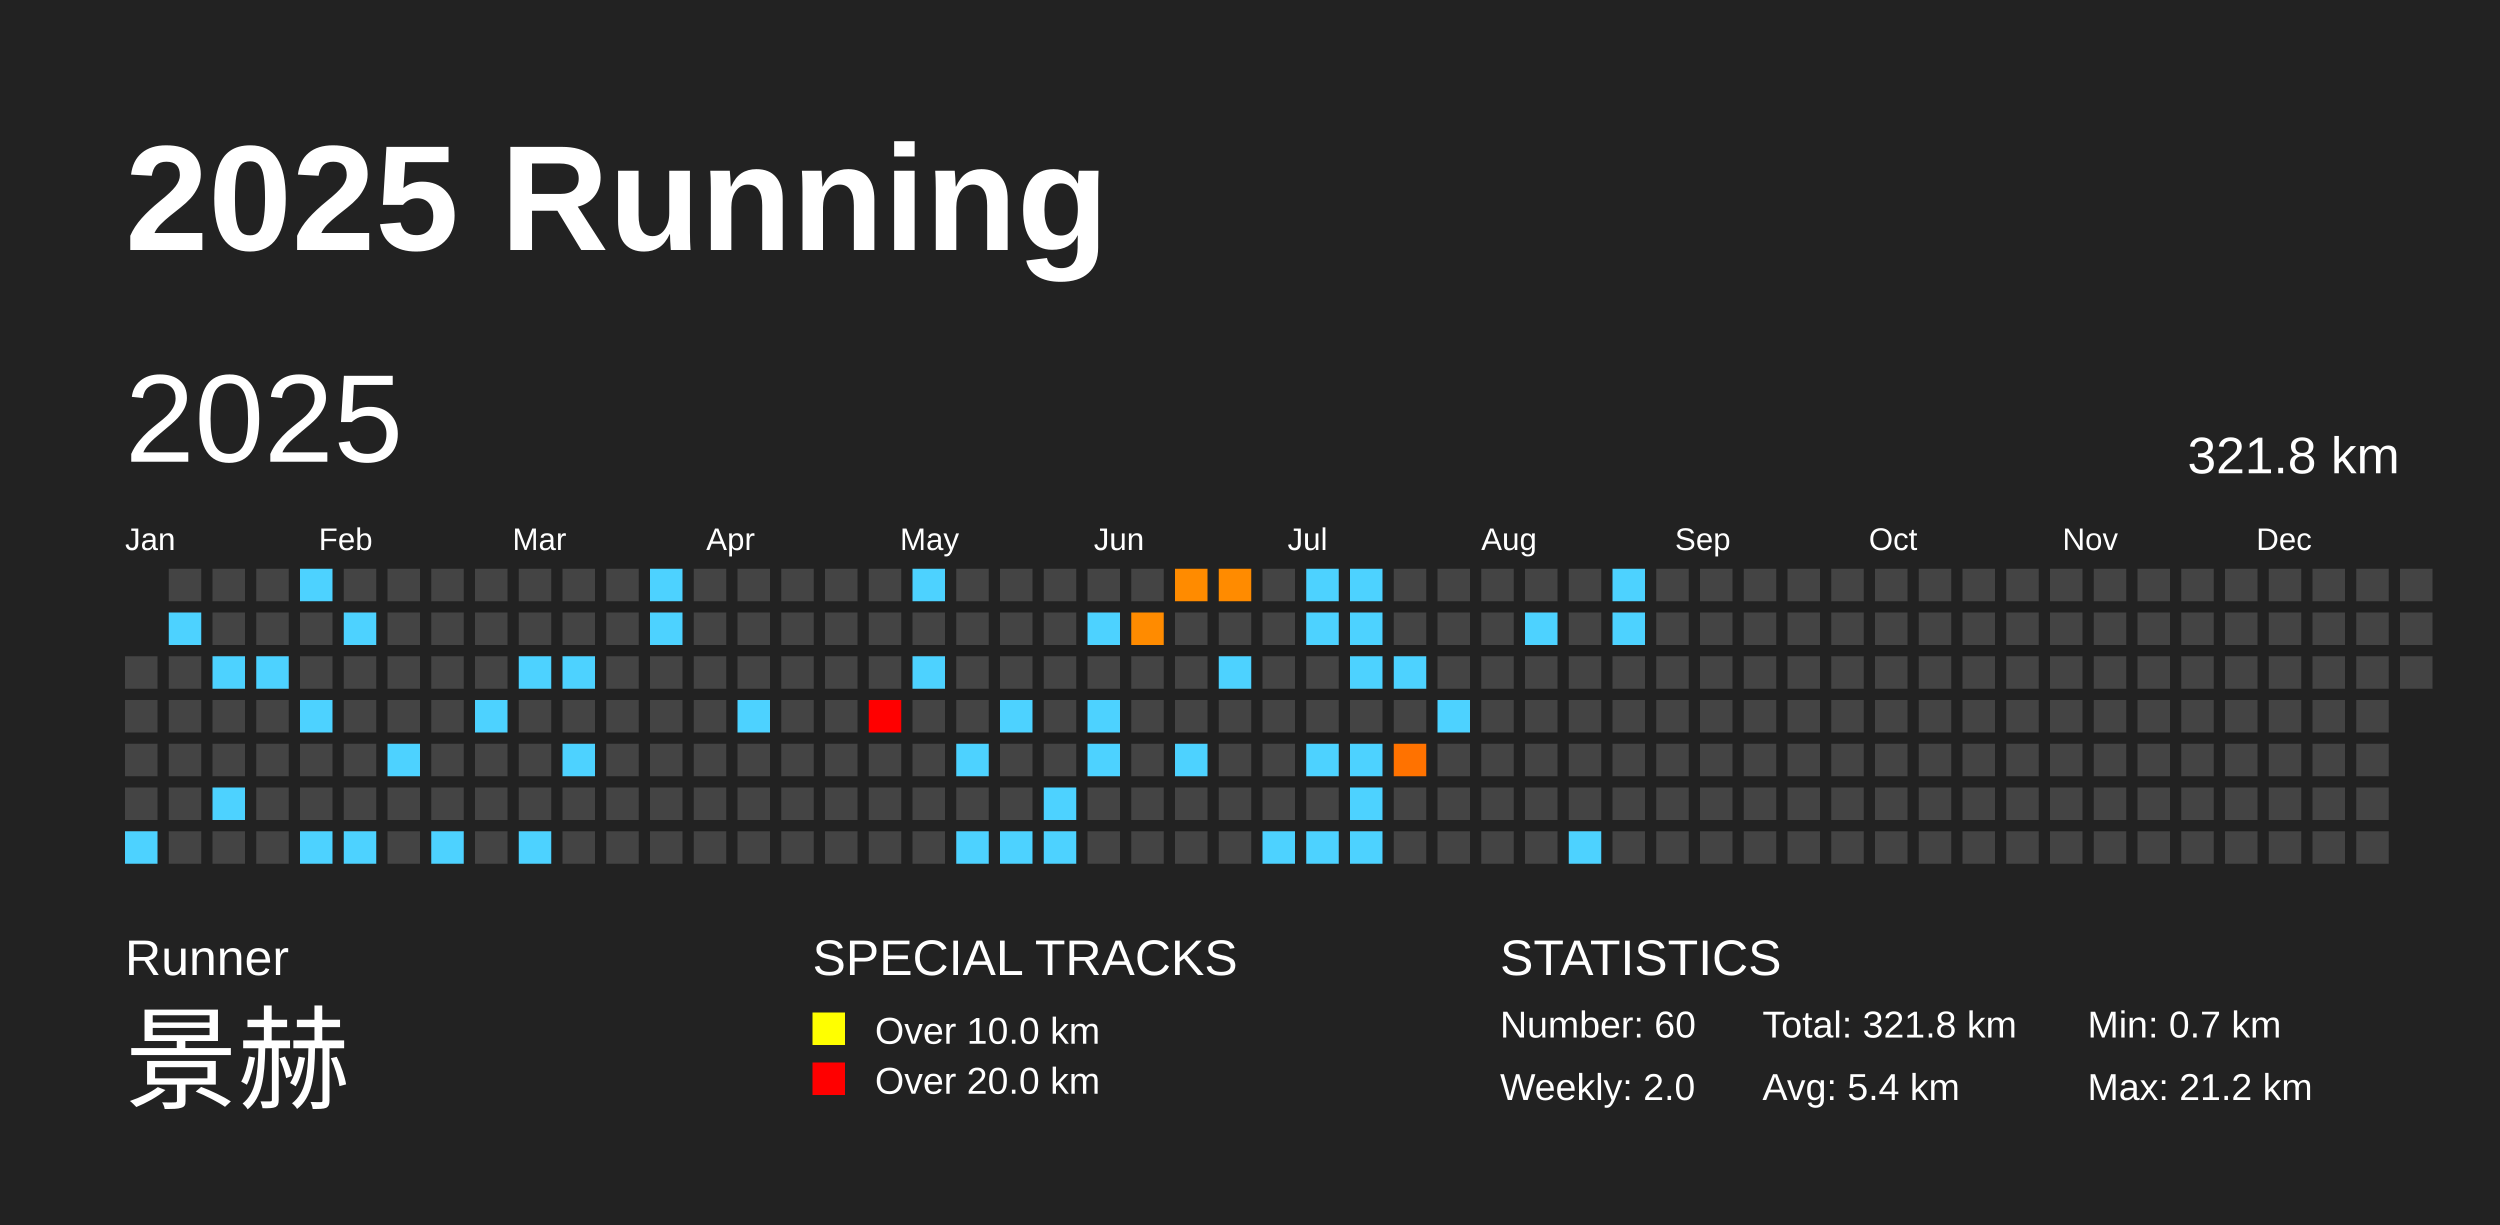
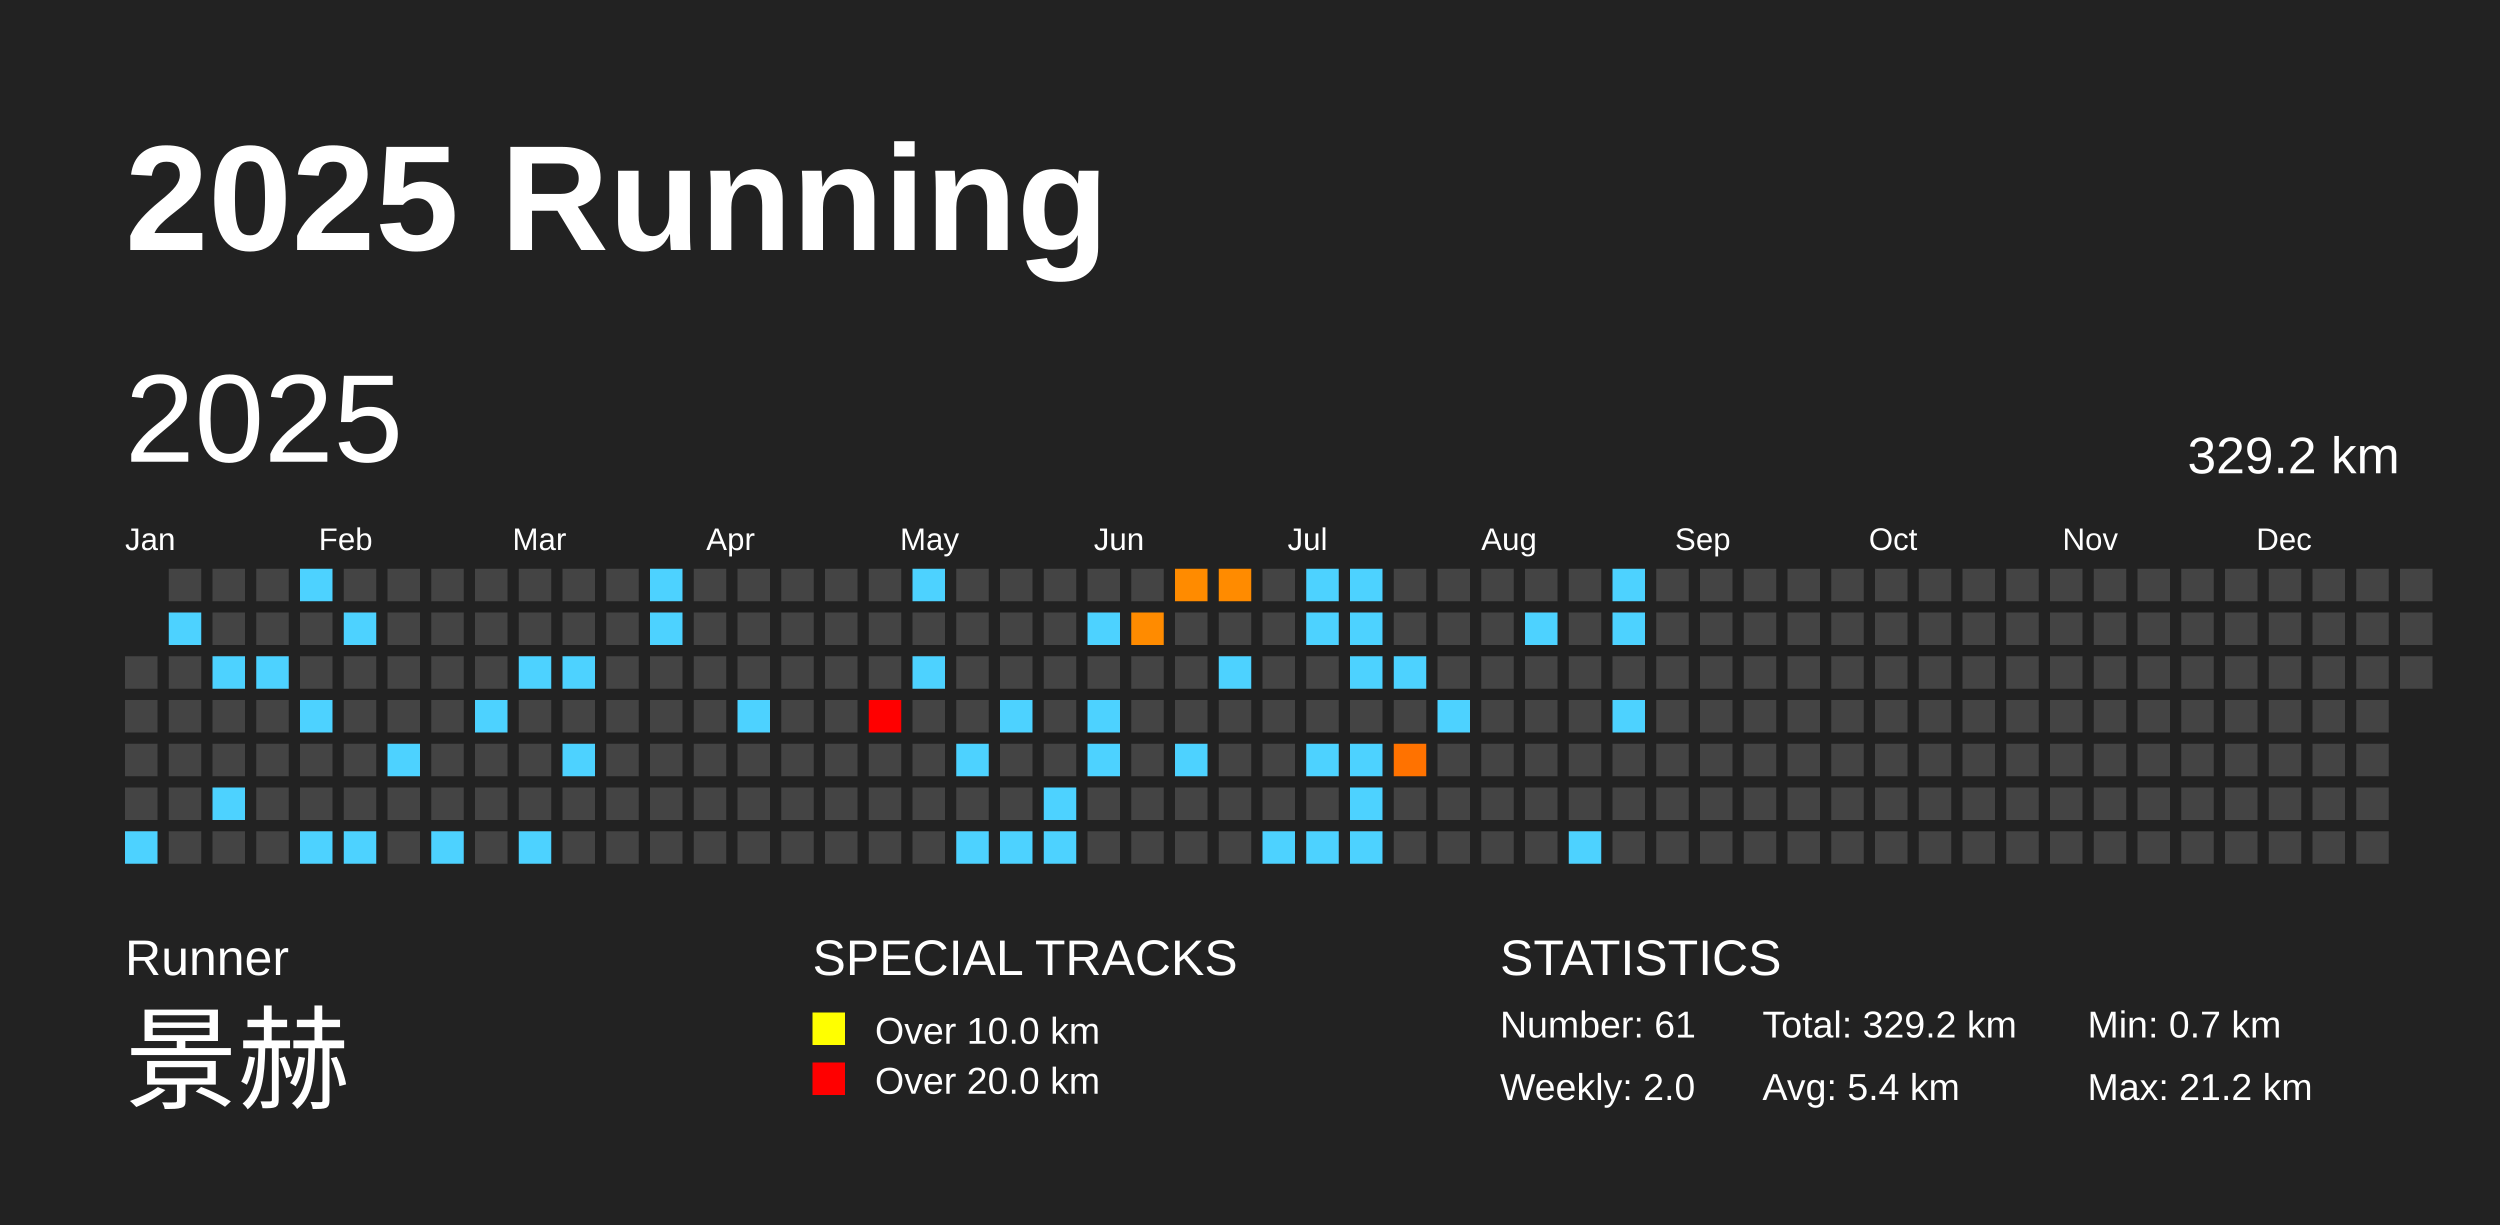
<svg xmlns="http://www.w3.org/2000/svg" baseProfile="full" height="98mm" version="1.1" viewBox="0,0,200,98" width="200mm">
  <defs />
  <rect fill="#222222" height="98" width="200" x="0" y="0" />
  <text fill="#FFFFFF" style="font-size:12px; font-family:Arial; font-weight:bold;" x="10" y="20">2025 Running</text>
  <text fill="#FFFFFF" style="font-size:4px; font-family:Arial" x="10" y="78">Runner</text>
  <text fill="#FFFFFF" style="font-size:9px; font-family:Arial" x="10" y="88">景赫</text>
  <text fill="#FFFFFF" style="font-size:4px; font-family:Arial" x="65" y="78">SPECIAL TRACKS</text>
  <rect fill="yellow" height="2.6" width="2.6" x="65" y="81" />
  <text fill="#FFFFFF" style="font-size:3px; font-family:Arial" x="70" y="83.5">Over 10.0 km</text>
  <rect fill="red" height="2.6" width="2.6" x="65" y="85" />
  <text fill="#FFFFFF" style="font-size:3px; font-family:Arial" x="70" y="87.5">Over 20.0 km</text>
  <text fill="#FFFFFF" style="font-size:4px; font-family:Arial" x="120" y="78">STATISTICS</text>
-   <text fill="#FFFFFF" style="font-size:3px; font-family:Arial" x="120" y="83">Number: 60</text>
+   <text fill="#FFFFFF" style="font-size:3px; font-family:Arial" x="120" y="83">Number: 61</text>
  <text fill="#FFFFFF" style="font-size:3px; font-family:Arial" x="120" y="88">Weekly: 2.0</text>
-   <text fill="#FFFFFF" style="font-size:3px; font-family:Arial" x="141" y="83">Total: 321.8 km</text>
+   <text fill="#FFFFFF" style="font-size:3px; font-family:Arial" x="141" y="83">Total: 329.2 km</text>
  <text fill="#FFFFFF" style="font-size:3px; font-family:Arial" x="141" y="88">Avg: 5.4 km</text>
  <text fill="#FFFFFF" style="font-size:3px; font-family:Arial" x="167" y="83">Min: 0.7 km</text>
  <text fill="#FFFFFF" style="font-size:3px; font-family:Arial" x="167" y="88">Max: 21.2 km</text>
  <text dominant-baseline="hanging" fill="#FFFFFF" style="font-size:10.0px; font-family:Arial;" x="10" y="30">2025</text>
-   <text dominant-baseline="hanging" fill="#FFFFFF" style="font-size:4.125px; font-family:Arial;" x="175" y="35">321.8 km</text>
+   <text dominant-baseline="hanging" fill="#FFFFFF" style="font-size:4.125px; font-family:Arial;" x="175" y="35">329.2 km</text>
  <text fill="#FFFFFF" style="font-size:2.5px; font-family:Arial" x="10.0" y="44">Jan</text>
  <text fill="#FFFFFF" style="font-size:2.5px; font-family:Arial" x="25.5" y="44">Feb</text>
  <text fill="#FFFFFF" style="font-size:2.5px; font-family:Arial" x="41.0" y="44">Mar</text>
  <text fill="#FFFFFF" style="font-size:2.5px; font-family:Arial" x="56.5" y="44">Apr</text>
  <text fill="#FFFFFF" style="font-size:2.5px; font-family:Arial" x="72.0" y="44">May</text>
  <text fill="#FFFFFF" style="font-size:2.5px; font-family:Arial" x="87.5" y="44">Jun</text>
  <text fill="#FFFFFF" style="font-size:2.5px; font-family:Arial" x="103.0" y="44">Jul</text>
  <text fill="#FFFFFF" style="font-size:2.5px; font-family:Arial" x="118.5" y="44">Aug</text>
  <text fill="#FFFFFF" style="font-size:2.5px; font-family:Arial" x="134.0" y="44">Sep</text>
  <text fill="#FFFFFF" style="font-size:2.5px; font-family:Arial" x="149.5" y="44">Oct</text>
  <text fill="#FFFFFF" style="font-size:2.5px; font-family:Arial" x="165.0" y="44">Nov</text>
  <text fill="#FFFFFF" style="font-size:2.5px; font-family:Arial" x="180.5" y="44">Dec</text>
  <rect fill="#444444" height="2.6" width="2.6" x="10.0" y="52.5" />
  <rect fill="#444444" height="2.6" width="2.6" x="10.0" y="56.0" />
  <rect fill="#444444" height="2.6" width="2.6" x="10.0" y="59.5" />
  <rect fill="#444444" height="2.6" width="2.6" x="10.0" y="63.0" />
  <rect fill="#4dd2ff" height="2.6" width="2.6" x="10.0" y="66.5" />
  <rect fill="#444444" height="2.6" width="2.6" x="13.5" y="45.5" />
  <rect fill="#4dd2ff" height="2.6" width="2.6" x="13.5" y="49.0" />
  <rect fill="#444444" height="2.6" width="2.6" x="13.5" y="52.5" />
  <rect fill="#444444" height="2.6" width="2.6" x="13.5" y="56.0" />
  <rect fill="#444444" height="2.6" width="2.6" x="13.5" y="59.5" />
  <rect fill="#444444" height="2.6" width="2.6" x="13.5" y="63.0" />
  <rect fill="#444444" height="2.6" width="2.6" x="13.5" y="66.5" />
  <rect fill="#444444" height="2.6" width="2.6" x="17.0" y="45.5" />
  <rect fill="#444444" height="2.6" width="2.6" x="17.0" y="49.0" />
  <rect fill="#4dd2ff" height="2.6" width="2.6" x="17.0" y="52.5" />
  <rect fill="#444444" height="2.6" width="2.6" x="17.0" y="56.0" />
  <rect fill="#444444" height="2.6" width="2.6" x="17.0" y="59.5" />
  <rect fill="#4dd2ff" height="2.6" width="2.6" x="17.0" y="63.0" />
  <rect fill="#444444" height="2.6" width="2.6" x="17.0" y="66.5" />
  <rect fill="#444444" height="2.6" width="2.6" x="20.5" y="45.5" />
  <rect fill="#444444" height="2.6" width="2.6" x="20.5" y="49.0" />
  <rect fill="#4dd2ff" height="2.6" width="2.6" x="20.5" y="52.5" />
  <rect fill="#444444" height="2.6" width="2.6" x="20.5" y="56.0" />
  <rect fill="#444444" height="2.6" width="2.6" x="20.5" y="59.5" />
  <rect fill="#444444" height="2.6" width="2.6" x="20.5" y="63.0" />
  <rect fill="#444444" height="2.6" width="2.6" x="20.5" y="66.5" />
  <rect fill="#4dd2ff" height="2.6" width="2.6" x="24.0" y="45.5" />
  <rect fill="#444444" height="2.6" width="2.6" x="24.0" y="49.0" />
  <rect fill="#444444" height="2.6" width="2.6" x="24.0" y="52.5" />
  <rect fill="#4dd2ff" height="2.6" width="2.6" x="24.0" y="56.0" />
  <rect fill="#444444" height="2.6" width="2.6" x="24.0" y="59.5" />
  <rect fill="#444444" height="2.6" width="2.6" x="24.0" y="63.0" />
  <rect fill="#4dd2ff" height="2.6" width="2.6" x="24.0" y="66.5" />
  <rect fill="#444444" height="2.6" width="2.6" x="27.5" y="45.5" />
  <rect fill="#4dd2ff" height="2.6" width="2.6" x="27.5" y="49.0" />
  <rect fill="#444444" height="2.6" width="2.6" x="27.5" y="52.5" />
  <rect fill="#444444" height="2.6" width="2.6" x="27.5" y="56.0" />
  <rect fill="#444444" height="2.6" width="2.6" x="27.5" y="59.5" />
  <rect fill="#444444" height="2.6" width="2.6" x="27.5" y="63.0" />
  <rect fill="#4dd2ff" height="2.6" width="2.6" x="27.5" y="66.5" />
  <rect fill="#444444" height="2.6" width="2.6" x="31.0" y="45.5" />
  <rect fill="#444444" height="2.6" width="2.6" x="31.0" y="49.0" />
  <rect fill="#444444" height="2.6" width="2.6" x="31.0" y="52.5" />
  <rect fill="#444444" height="2.6" width="2.6" x="31.0" y="56.0" />
  <rect fill="#4dd2ff" height="2.6" width="2.6" x="31.0" y="59.5" />
  <rect fill="#444444" height="2.6" width="2.6" x="31.0" y="63.0" />
  <rect fill="#444444" height="2.6" width="2.6" x="31.0" y="66.5" />
  <rect fill="#444444" height="2.6" width="2.6" x="34.5" y="45.5" />
  <rect fill="#444444" height="2.6" width="2.6" x="34.5" y="49.0" />
  <rect fill="#444444" height="2.6" width="2.6" x="34.5" y="52.5" />
  <rect fill="#444444" height="2.6" width="2.6" x="34.5" y="56.0" />
  <rect fill="#444444" height="2.6" width="2.6" x="34.5" y="59.5" />
  <rect fill="#444444" height="2.6" width="2.6" x="34.5" y="63.0" />
  <rect fill="#4dd2ff" height="2.6" width="2.6" x="34.5" y="66.5" />
  <rect fill="#444444" height="2.6" width="2.6" x="38.0" y="45.5" />
  <rect fill="#444444" height="2.6" width="2.6" x="38.0" y="49.0" />
  <rect fill="#444444" height="2.6" width="2.6" x="38.0" y="52.5" />
  <rect fill="#4dd2ff" height="2.6" width="2.6" x="38.0" y="56.0" />
  <rect fill="#444444" height="2.6" width="2.6" x="38.0" y="59.5" />
  <rect fill="#444444" height="2.6" width="2.6" x="38.0" y="63.0" />
  <rect fill="#444444" height="2.6" width="2.6" x="38.0" y="66.5" />
  <rect fill="#444444" height="2.6" width="2.6" x="41.5" y="45.5" />
  <rect fill="#444444" height="2.6" width="2.6" x="41.5" y="49.0" />
  <rect fill="#4dd2ff" height="2.6" width="2.6" x="41.5" y="52.5" />
  <rect fill="#444444" height="2.6" width="2.6" x="41.5" y="56.0" />
  <rect fill="#444444" height="2.6" width="2.6" x="41.5" y="59.5" />
  <rect fill="#444444" height="2.6" width="2.6" x="41.5" y="63.0" />
  <rect fill="#4dd2ff" height="2.6" width="2.6" x="41.5" y="66.5" />
  <rect fill="#444444" height="2.6" width="2.6" x="45.0" y="45.5" />
  <rect fill="#444444" height="2.6" width="2.6" x="45.0" y="49.0" />
  <rect fill="#4dd2ff" height="2.6" width="2.6" x="45.0" y="52.5" />
  <rect fill="#444444" height="2.6" width="2.6" x="45.0" y="56.0" />
  <rect fill="#4dd2ff" height="2.6" width="2.6" x="45.0" y="59.5" />
  <rect fill="#444444" height="2.6" width="2.6" x="45.0" y="63.0" />
  <rect fill="#444444" height="2.6" width="2.6" x="45.0" y="66.5" />
  <rect fill="#444444" height="2.6" width="2.6" x="48.5" y="45.5" />
  <rect fill="#444444" height="2.6" width="2.6" x="48.5" y="49.0" />
  <rect fill="#444444" height="2.6" width="2.6" x="48.5" y="52.5" />
  <rect fill="#444444" height="2.6" width="2.6" x="48.5" y="56.0" />
  <rect fill="#444444" height="2.6" width="2.6" x="48.5" y="59.5" />
  <rect fill="#444444" height="2.6" width="2.6" x="48.5" y="63.0" />
  <rect fill="#444444" height="2.6" width="2.6" x="48.5" y="66.5" />
  <rect fill="#4dd2ff" height="2.6" width="2.6" x="52.0" y="45.5" />
  <rect fill="#4dd2ff" height="2.6" width="2.6" x="52.0" y="49.0" />
  <rect fill="#444444" height="2.6" width="2.6" x="52.0" y="52.5" />
  <rect fill="#444444" height="2.6" width="2.6" x="52.0" y="56.0" />
  <rect fill="#444444" height="2.6" width="2.6" x="52.0" y="59.5" />
  <rect fill="#444444" height="2.6" width="2.6" x="52.0" y="63.0" />
  <rect fill="#444444" height="2.6" width="2.6" x="52.0" y="66.5" />
  <rect fill="#444444" height="2.6" width="2.6" x="55.5" y="45.5" />
  <rect fill="#444444" height="2.6" width="2.6" x="55.5" y="49.0" />
  <rect fill="#444444" height="2.6" width="2.6" x="55.5" y="52.5" />
  <rect fill="#444444" height="2.6" width="2.6" x="55.5" y="56.0" />
  <rect fill="#444444" height="2.6" width="2.6" x="55.5" y="59.5" />
  <rect fill="#444444" height="2.6" width="2.6" x="55.5" y="63.0" />
  <rect fill="#444444" height="2.6" width="2.6" x="55.5" y="66.5" />
  <rect fill="#444444" height="2.6" width="2.6" x="59.0" y="45.5" />
  <rect fill="#444444" height="2.6" width="2.6" x="59.0" y="49.0" />
  <rect fill="#444444" height="2.6" width="2.6" x="59.0" y="52.5" />
  <rect fill="#4dd2ff" height="2.6" width="2.6" x="59.0" y="56.0" />
  <rect fill="#444444" height="2.6" width="2.6" x="59.0" y="59.5" />
  <rect fill="#444444" height="2.6" width="2.6" x="59.0" y="63.0" />
  <rect fill="#444444" height="2.6" width="2.6" x="59.0" y="66.5" />
  <rect fill="#444444" height="2.6" width="2.6" x="62.5" y="45.5" />
  <rect fill="#444444" height="2.6" width="2.6" x="62.5" y="49.0" />
  <rect fill="#444444" height="2.6" width="2.6" x="62.5" y="52.5" />
  <rect fill="#444444" height="2.6" width="2.6" x="62.5" y="56.0" />
  <rect fill="#444444" height="2.6" width="2.6" x="62.5" y="59.5" />
  <rect fill="#444444" height="2.6" width="2.6" x="62.5" y="63.0" />
  <rect fill="#444444" height="2.6" width="2.6" x="62.5" y="66.5" />
  <rect fill="#444444" height="2.6" width="2.6" x="66.0" y="45.5" />
  <rect fill="#444444" height="2.6" width="2.6" x="66.0" y="49.0" />
  <rect fill="#444444" height="2.6" width="2.6" x="66.0" y="52.5" />
  <rect fill="#444444" height="2.6" width="2.6" x="66.0" y="56.0" />
  <rect fill="#444444" height="2.6" width="2.6" x="66.0" y="59.5" />
  <rect fill="#444444" height="2.6" width="2.6" x="66.0" y="63.0" />
  <rect fill="#444444" height="2.6" width="2.6" x="66.0" y="66.5" />
  <rect fill="#444444" height="2.6" width="2.6" x="69.5" y="45.5" />
  <rect fill="#444444" height="2.6" width="2.6" x="69.5" y="49.0" />
  <rect fill="#444444" height="2.6" width="2.6" x="69.5" y="52.5" />
  <rect fill="red" height="2.6" width="2.6" x="69.5" y="56.0" />
  <rect fill="#444444" height="2.6" width="2.6" x="69.5" y="59.5" />
  <rect fill="#444444" height="2.6" width="2.6" x="69.5" y="63.0" />
  <rect fill="#444444" height="2.6" width="2.6" x="69.5" y="66.5" />
  <rect fill="#4dd2ff" height="2.6" width="2.6" x="73.0" y="45.5" />
  <rect fill="#444444" height="2.6" width="2.6" x="73.0" y="49.0" />
  <rect fill="#4dd2ff" height="2.6" width="2.6" x="73.0" y="52.5" />
  <rect fill="#444444" height="2.6" width="2.6" x="73.0" y="56.0" />
  <rect fill="#444444" height="2.6" width="2.6" x="73.0" y="59.5" />
  <rect fill="#444444" height="2.6" width="2.6" x="73.0" y="63.0" />
  <rect fill="#444444" height="2.6" width="2.6" x="73.0" y="66.5" />
  <rect fill="#444444" height="2.6" width="2.6" x="76.5" y="45.5" />
  <rect fill="#444444" height="2.6" width="2.6" x="76.5" y="49.0" />
  <rect fill="#444444" height="2.6" width="2.6" x="76.5" y="52.5" />
  <rect fill="#444444" height="2.6" width="2.6" x="76.5" y="56.0" />
  <rect fill="#4dd2ff" height="2.6" width="2.6" x="76.5" y="59.5" />
  <rect fill="#444444" height="2.6" width="2.6" x="76.5" y="63.0" />
  <rect fill="#4dd2ff" height="2.6" width="2.6" x="76.5" y="66.5" />
  <rect fill="#444444" height="2.6" width="2.6" x="80.0" y="45.5" />
  <rect fill="#444444" height="2.6" width="2.6" x="80.0" y="49.0" />
  <rect fill="#444444" height="2.6" width="2.6" x="80.0" y="52.5" />
  <rect fill="#4dd2ff" height="2.6" width="2.6" x="80.0" y="56.0" />
  <rect fill="#444444" height="2.6" width="2.6" x="80.0" y="59.5" />
  <rect fill="#444444" height="2.6" width="2.6" x="80.0" y="63.0" />
  <rect fill="#4dd2ff" height="2.6" width="2.6" x="80.0" y="66.5" />
  <rect fill="#444444" height="2.6" width="2.6" x="83.5" y="45.5" />
  <rect fill="#444444" height="2.6" width="2.6" x="83.5" y="49.0" />
  <rect fill="#444444" height="2.6" width="2.6" x="83.5" y="52.5" />
  <rect fill="#444444" height="2.6" width="2.6" x="83.5" y="56.0" />
  <rect fill="#444444" height="2.6" width="2.6" x="83.5" y="59.5" />
  <rect fill="#4dd2ff" height="2.6" width="2.6" x="83.5" y="63.0" />
  <rect fill="#4dd2ff" height="2.6" width="2.6" x="83.5" y="66.5" />
  <rect fill="#444444" height="2.6" width="2.6" x="87.0" y="45.5" />
  <rect fill="#4dd2ff" height="2.6" width="2.6" x="87.0" y="49.0" />
  <rect fill="#444444" height="2.6" width="2.6" x="87.0" y="52.5" />
  <rect fill="#4dd2ff" height="2.6" width="2.6" x="87.0" y="56.0" />
  <rect fill="#4dd2ff" height="2.6" width="2.6" x="87.0" y="59.5" />
  <rect fill="#444444" height="2.6" width="2.6" x="87.0" y="63.0" />
  <rect fill="#444444" height="2.6" width="2.6" x="87.0" y="66.5" />
  <rect fill="#444444" height="2.6" width="2.6" x="90.5" y="45.5" />
  <rect fill="#ff8b00" height="2.6" width="2.6" x="90.5" y="49.0" />
  <rect fill="#444444" height="2.6" width="2.6" x="90.5" y="52.5" />
  <rect fill="#444444" height="2.6" width="2.6" x="90.5" y="56.0" />
  <rect fill="#444444" height="2.6" width="2.6" x="90.5" y="59.5" />
  <rect fill="#444444" height="2.6" width="2.6" x="90.5" y="63.0" />
  <rect fill="#444444" height="2.6" width="2.6" x="90.5" y="66.5" />
  <rect fill="#ff8b00" height="2.6" width="2.6" x="94.0" y="45.5" />
  <rect fill="#444444" height="2.6" width="2.6" x="94.0" y="49.0" />
  <rect fill="#444444" height="2.6" width="2.6" x="94.0" y="52.5" />
  <rect fill="#444444" height="2.6" width="2.6" x="94.0" y="56.0" />
  <rect fill="#4dd2ff" height="2.6" width="2.6" x="94.0" y="59.5" />
  <rect fill="#444444" height="2.6" width="2.6" x="94.0" y="63.0" />
  <rect fill="#444444" height="2.6" width="2.6" x="94.0" y="66.5" />
  <rect fill="#ff8b00" height="2.6" width="2.6" x="97.5" y="45.5" />
  <rect fill="#444444" height="2.6" width="2.6" x="97.5" y="49.0" />
  <rect fill="#4dd2ff" height="2.6" width="2.6" x="97.5" y="52.5" />
  <rect fill="#444444" height="2.6" width="2.6" x="97.5" y="56.0" />
  <rect fill="#444444" height="2.6" width="2.6" x="97.5" y="59.5" />
  <rect fill="#444444" height="2.6" width="2.6" x="97.5" y="63.0" />
  <rect fill="#444444" height="2.6" width="2.6" x="97.5" y="66.5" />
  <rect fill="#444444" height="2.6" width="2.6" x="101.0" y="45.5" />
  <rect fill="#444444" height="2.6" width="2.6" x="101.0" y="49.0" />
  <rect fill="#444444" height="2.6" width="2.6" x="101.0" y="52.5" />
  <rect fill="#444444" height="2.6" width="2.6" x="101.0" y="56.0" />
  <rect fill="#444444" height="2.6" width="2.6" x="101.0" y="59.5" />
  <rect fill="#444444" height="2.6" width="2.6" x="101.0" y="63.0" />
  <rect fill="#4dd2ff" height="2.6" width="2.6" x="101.0" y="66.5" />
  <rect fill="#4dd2ff" height="2.6" width="2.6" x="104.5" y="45.5" />
  <rect fill="#4dd2ff" height="2.6" width="2.6" x="104.5" y="49.0" />
  <rect fill="#444444" height="2.6" width="2.6" x="104.5" y="52.5" />
  <rect fill="#444444" height="2.6" width="2.6" x="104.5" y="56.0" />
  <rect fill="#4dd2ff" height="2.6" width="2.6" x="104.5" y="59.5" />
  <rect fill="#444444" height="2.6" width="2.6" x="104.5" y="63.0" />
  <rect fill="#4dd2ff" height="2.6" width="2.6" x="104.5" y="66.5" />
  <rect fill="#4dd2ff" height="2.6" width="2.6" x="108.0" y="45.5" />
  <rect fill="#4dd2ff" height="2.6" width="2.6" x="108.0" y="49.0" />
  <rect fill="#4dd2ff" height="2.6" width="2.6" x="108.0" y="52.5" />
  <rect fill="#444444" height="2.6" width="2.6" x="108.0" y="56.0" />
  <rect fill="#4dd2ff" height="2.6" width="2.6" x="108.0" y="59.5" />
  <rect fill="#4dd2ff" height="2.6" width="2.6" x="108.0" y="63.0" />
  <rect fill="#4dd2ff" height="2.6" width="2.6" x="108.0" y="66.5" />
  <rect fill="#444444" height="2.6" width="2.6" x="111.5" y="45.5" />
  <rect fill="#444444" height="2.6" width="2.6" x="111.5" y="49.0" />
  <rect fill="#4dd2ff" height="2.6" width="2.6" x="111.5" y="52.5" />
  <rect fill="#444444" height="2.6" width="2.6" x="111.5" y="56.0" />
  <rect fill="#ff7200" height="2.6" width="2.6" x="111.5" y="59.5" />
  <rect fill="#444444" height="2.6" width="2.6" x="111.5" y="63.0" />
  <rect fill="#444444" height="2.6" width="2.6" x="111.5" y="66.5" />
  <rect fill="#444444" height="2.6" width="2.6" x="115.0" y="45.5" />
  <rect fill="#444444" height="2.6" width="2.6" x="115.0" y="49.0" />
  <rect fill="#444444" height="2.6" width="2.6" x="115.0" y="52.5" />
  <rect fill="#4dd2ff" height="2.6" width="2.6" x="115.0" y="56.0" />
  <rect fill="#444444" height="2.6" width="2.6" x="115.0" y="59.5" />
  <rect fill="#444444" height="2.6" width="2.6" x="115.0" y="63.0" />
  <rect fill="#444444" height="2.6" width="2.6" x="115.0" y="66.5" />
  <rect fill="#444444" height="2.6" width="2.6" x="118.5" y="45.5" />
  <rect fill="#444444" height="2.6" width="2.6" x="118.5" y="49.0" />
  <rect fill="#444444" height="2.6" width="2.6" x="118.5" y="52.5" />
  <rect fill="#444444" height="2.6" width="2.6" x="118.5" y="56.0" />
  <rect fill="#444444" height="2.6" width="2.6" x="118.5" y="59.5" />
  <rect fill="#444444" height="2.6" width="2.6" x="118.5" y="63.0" />
  <rect fill="#444444" height="2.6" width="2.6" x="118.5" y="66.5" />
  <rect fill="#444444" height="2.6" width="2.6" x="122.0" y="45.5" />
  <rect fill="#4dd2ff" height="2.6" width="2.6" x="122.0" y="49.0" />
  <rect fill="#444444" height="2.6" width="2.6" x="122.0" y="52.5" />
  <rect fill="#444444" height="2.6" width="2.6" x="122.0" y="56.0" />
  <rect fill="#444444" height="2.6" width="2.6" x="122.0" y="59.5" />
  <rect fill="#444444" height="2.6" width="2.6" x="122.0" y="63.0" />
  <rect fill="#444444" height="2.6" width="2.6" x="122.0" y="66.5" />
  <rect fill="#444444" height="2.6" width="2.6" x="125.5" y="45.5" />
  <rect fill="#444444" height="2.6" width="2.6" x="125.5" y="49.0" />
  <rect fill="#444444" height="2.6" width="2.6" x="125.5" y="52.5" />
  <rect fill="#444444" height="2.6" width="2.6" x="125.5" y="56.0" />
  <rect fill="#444444" height="2.6" width="2.6" x="125.5" y="59.5" />
  <rect fill="#444444" height="2.6" width="2.6" x="125.5" y="63.0" />
  <rect fill="#4dd2ff" height="2.6" width="2.6" x="125.5" y="66.5" />
  <rect fill="#4dd2ff" height="2.6" width="2.6" x="129.0" y="45.5" />
  <rect fill="#4dd2ff" height="2.6" width="2.6" x="129.0" y="49.0" />
  <rect fill="#444444" height="2.6" width="2.6" x="129.0" y="52.5" />
-   <rect fill="#444444" height="2.6" width="2.6" x="129.0" y="56.0" />
+   <rect fill="#4dd2ff" height="2.6" width="2.6" x="129.0" y="56.0" />
  <rect fill="#444444" height="2.6" width="2.6" x="129.0" y="59.5" />
  <rect fill="#444444" height="2.6" width="2.6" x="129.0" y="63.0" />
  <rect fill="#444444" height="2.6" width="2.6" x="129.0" y="66.5" />
  <rect fill="#444444" height="2.6" width="2.6" x="132.5" y="45.5" />
  <rect fill="#444444" height="2.6" width="2.6" x="132.5" y="49.0" />
  <rect fill="#444444" height="2.6" width="2.6" x="132.5" y="52.5" />
  <rect fill="#444444" height="2.6" width="2.6" x="132.5" y="56.0" />
  <rect fill="#444444" height="2.6" width="2.6" x="132.5" y="59.5" />
  <rect fill="#444444" height="2.6" width="2.6" x="132.5" y="63.0" />
  <rect fill="#444444" height="2.6" width="2.6" x="132.5" y="66.5" />
  <rect fill="#444444" height="2.6" width="2.6" x="136.0" y="45.5" />
  <rect fill="#444444" height="2.6" width="2.6" x="136.0" y="49.0" />
  <rect fill="#444444" height="2.6" width="2.6" x="136.0" y="52.5" />
  <rect fill="#444444" height="2.6" width="2.6" x="136.0" y="56.0" />
  <rect fill="#444444" height="2.6" width="2.6" x="136.0" y="59.5" />
  <rect fill="#444444" height="2.6" width="2.6" x="136.0" y="63.0" />
  <rect fill="#444444" height="2.6" width="2.6" x="136.0" y="66.5" />
  <rect fill="#444444" height="2.6" width="2.6" x="139.5" y="45.5" />
  <rect fill="#444444" height="2.6" width="2.6" x="139.5" y="49.0" />
  <rect fill="#444444" height="2.6" width="2.6" x="139.5" y="52.5" />
  <rect fill="#444444" height="2.6" width="2.6" x="139.5" y="56.0" />
  <rect fill="#444444" height="2.6" width="2.6" x="139.5" y="59.5" />
  <rect fill="#444444" height="2.6" width="2.6" x="139.5" y="63.0" />
  <rect fill="#444444" height="2.6" width="2.6" x="139.5" y="66.5" />
  <rect fill="#444444" height="2.6" width="2.6" x="143.0" y="45.5" />
  <rect fill="#444444" height="2.6" width="2.6" x="143.0" y="49.0" />
  <rect fill="#444444" height="2.6" width="2.6" x="143.0" y="52.5" />
  <rect fill="#444444" height="2.6" width="2.6" x="143.0" y="56.0" />
  <rect fill="#444444" height="2.6" width="2.6" x="143.0" y="59.5" />
  <rect fill="#444444" height="2.6" width="2.6" x="143.0" y="63.0" />
  <rect fill="#444444" height="2.6" width="2.6" x="143.0" y="66.5" />
  <rect fill="#444444" height="2.6" width="2.6" x="146.5" y="45.5" />
  <rect fill="#444444" height="2.6" width="2.6" x="146.5" y="49.0" />
  <rect fill="#444444" height="2.6" width="2.6" x="146.5" y="52.5" />
  <rect fill="#444444" height="2.6" width="2.6" x="146.5" y="56.0" />
  <rect fill="#444444" height="2.6" width="2.6" x="146.5" y="59.5" />
  <rect fill="#444444" height="2.6" width="2.6" x="146.5" y="63.0" />
  <rect fill="#444444" height="2.6" width="2.6" x="146.5" y="66.5" />
  <rect fill="#444444" height="2.6" width="2.6" x="150.0" y="45.5" />
  <rect fill="#444444" height="2.6" width="2.6" x="150.0" y="49.0" />
  <rect fill="#444444" height="2.6" width="2.6" x="150.0" y="52.5" />
  <rect fill="#444444" height="2.6" width="2.6" x="150.0" y="56.0" />
  <rect fill="#444444" height="2.6" width="2.6" x="150.0" y="59.5" />
  <rect fill="#444444" height="2.6" width="2.6" x="150.0" y="63.0" />
  <rect fill="#444444" height="2.6" width="2.6" x="150.0" y="66.5" />
  <rect fill="#444444" height="2.6" width="2.6" x="153.5" y="45.5" />
  <rect fill="#444444" height="2.6" width="2.6" x="153.5" y="49.0" />
  <rect fill="#444444" height="2.6" width="2.6" x="153.5" y="52.5" />
  <rect fill="#444444" height="2.6" width="2.6" x="153.5" y="56.0" />
  <rect fill="#444444" height="2.6" width="2.6" x="153.5" y="59.5" />
  <rect fill="#444444" height="2.6" width="2.6" x="153.5" y="63.0" />
  <rect fill="#444444" height="2.6" width="2.6" x="153.5" y="66.5" />
  <rect fill="#444444" height="2.6" width="2.6" x="157.0" y="45.5" />
  <rect fill="#444444" height="2.6" width="2.6" x="157.0" y="49.0" />
  <rect fill="#444444" height="2.6" width="2.6" x="157.0" y="52.5" />
  <rect fill="#444444" height="2.6" width="2.6" x="157.0" y="56.0" />
  <rect fill="#444444" height="2.6" width="2.6" x="157.0" y="59.5" />
  <rect fill="#444444" height="2.6" width="2.6" x="157.0" y="63.0" />
  <rect fill="#444444" height="2.6" width="2.6" x="157.0" y="66.5" />
  <rect fill="#444444" height="2.6" width="2.6" x="160.5" y="45.5" />
  <rect fill="#444444" height="2.6" width="2.6" x="160.5" y="49.0" />
  <rect fill="#444444" height="2.6" width="2.6" x="160.5" y="52.5" />
  <rect fill="#444444" height="2.6" width="2.6" x="160.5" y="56.0" />
  <rect fill="#444444" height="2.6" width="2.6" x="160.5" y="59.5" />
  <rect fill="#444444" height="2.6" width="2.6" x="160.5" y="63.0" />
  <rect fill="#444444" height="2.6" width="2.6" x="160.5" y="66.5" />
  <rect fill="#444444" height="2.6" width="2.6" x="164.0" y="45.5" />
  <rect fill="#444444" height="2.6" width="2.6" x="164.0" y="49.0" />
  <rect fill="#444444" height="2.6" width="2.6" x="164.0" y="52.5" />
  <rect fill="#444444" height="2.6" width="2.6" x="164.0" y="56.0" />
  <rect fill="#444444" height="2.6" width="2.6" x="164.0" y="59.5" />
  <rect fill="#444444" height="2.6" width="2.6" x="164.0" y="63.0" />
  <rect fill="#444444" height="2.6" width="2.6" x="164.0" y="66.5" />
  <rect fill="#444444" height="2.6" width="2.6" x="167.5" y="45.5" />
  <rect fill="#444444" height="2.6" width="2.6" x="167.5" y="49.0" />
  <rect fill="#444444" height="2.6" width="2.6" x="167.5" y="52.5" />
  <rect fill="#444444" height="2.6" width="2.6" x="167.5" y="56.0" />
  <rect fill="#444444" height="2.6" width="2.6" x="167.5" y="59.5" />
  <rect fill="#444444" height="2.6" width="2.6" x="167.5" y="63.0" />
  <rect fill="#444444" height="2.6" width="2.6" x="167.5" y="66.5" />
  <rect fill="#444444" height="2.6" width="2.6" x="171.0" y="45.5" />
  <rect fill="#444444" height="2.6" width="2.6" x="171.0" y="49.0" />
  <rect fill="#444444" height="2.6" width="2.6" x="171.0" y="52.5" />
  <rect fill="#444444" height="2.6" width="2.6" x="171.0" y="56.0" />
  <rect fill="#444444" height="2.6" width="2.6" x="171.0" y="59.5" />
  <rect fill="#444444" height="2.6" width="2.6" x="171.0" y="63.0" />
  <rect fill="#444444" height="2.6" width="2.6" x="171.0" y="66.5" />
  <rect fill="#444444" height="2.6" width="2.6" x="174.5" y="45.5" />
  <rect fill="#444444" height="2.6" width="2.6" x="174.5" y="49.0" />
  <rect fill="#444444" height="2.6" width="2.6" x="174.5" y="52.5" />
  <rect fill="#444444" height="2.6" width="2.6" x="174.5" y="56.0" />
  <rect fill="#444444" height="2.6" width="2.6" x="174.5" y="59.5" />
  <rect fill="#444444" height="2.6" width="2.6" x="174.5" y="63.0" />
  <rect fill="#444444" height="2.6" width="2.6" x="174.5" y="66.5" />
  <rect fill="#444444" height="2.6" width="2.6" x="178.0" y="45.5" />
  <rect fill="#444444" height="2.6" width="2.6" x="178.0" y="49.0" />
  <rect fill="#444444" height="2.6" width="2.6" x="178.0" y="52.5" />
  <rect fill="#444444" height="2.6" width="2.6" x="178.0" y="56.0" />
  <rect fill="#444444" height="2.6" width="2.6" x="178.0" y="59.5" />
  <rect fill="#444444" height="2.6" width="2.6" x="178.0" y="63.0" />
  <rect fill="#444444" height="2.6" width="2.6" x="178.0" y="66.5" />
  <rect fill="#444444" height="2.6" width="2.6" x="181.5" y="45.5" />
  <rect fill="#444444" height="2.6" width="2.6" x="181.5" y="49.0" />
  <rect fill="#444444" height="2.6" width="2.6" x="181.5" y="52.5" />
  <rect fill="#444444" height="2.6" width="2.6" x="181.5" y="56.0" />
  <rect fill="#444444" height="2.6" width="2.6" x="181.5" y="59.5" />
  <rect fill="#444444" height="2.6" width="2.6" x="181.5" y="63.0" />
  <rect fill="#444444" height="2.6" width="2.6" x="181.5" y="66.5" />
  <rect fill="#444444" height="2.6" width="2.6" x="185.0" y="45.5" />
  <rect fill="#444444" height="2.6" width="2.6" x="185.0" y="49.0" />
  <rect fill="#444444" height="2.6" width="2.6" x="185.0" y="52.5" />
  <rect fill="#444444" height="2.6" width="2.6" x="185.0" y="56.0" />
  <rect fill="#444444" height="2.6" width="2.6" x="185.0" y="59.5" />
  <rect fill="#444444" height="2.6" width="2.6" x="185.0" y="63.0" />
  <rect fill="#444444" height="2.6" width="2.6" x="185.0" y="66.5" />
  <rect fill="#444444" height="2.6" width="2.6" x="188.5" y="45.5" />
  <rect fill="#444444" height="2.6" width="2.6" x="188.5" y="49.0" />
  <rect fill="#444444" height="2.6" width="2.6" x="188.5" y="52.5" />
  <rect fill="#444444" height="2.6" width="2.6" x="188.5" y="56.0" />
  <rect fill="#444444" height="2.6" width="2.6" x="188.5" y="59.5" />
  <rect fill="#444444" height="2.6" width="2.6" x="188.5" y="63.0" />
  <rect fill="#444444" height="2.6" width="2.6" x="188.5" y="66.5" />
  <rect fill="#444444" height="2.6" width="2.6" x="192.0" y="45.5" />
  <rect fill="#444444" height="2.6" width="2.6" x="192.0" y="49.0" />
  <rect fill="#444444" height="2.6" width="2.6" x="192.0" y="52.5" />
</svg>
